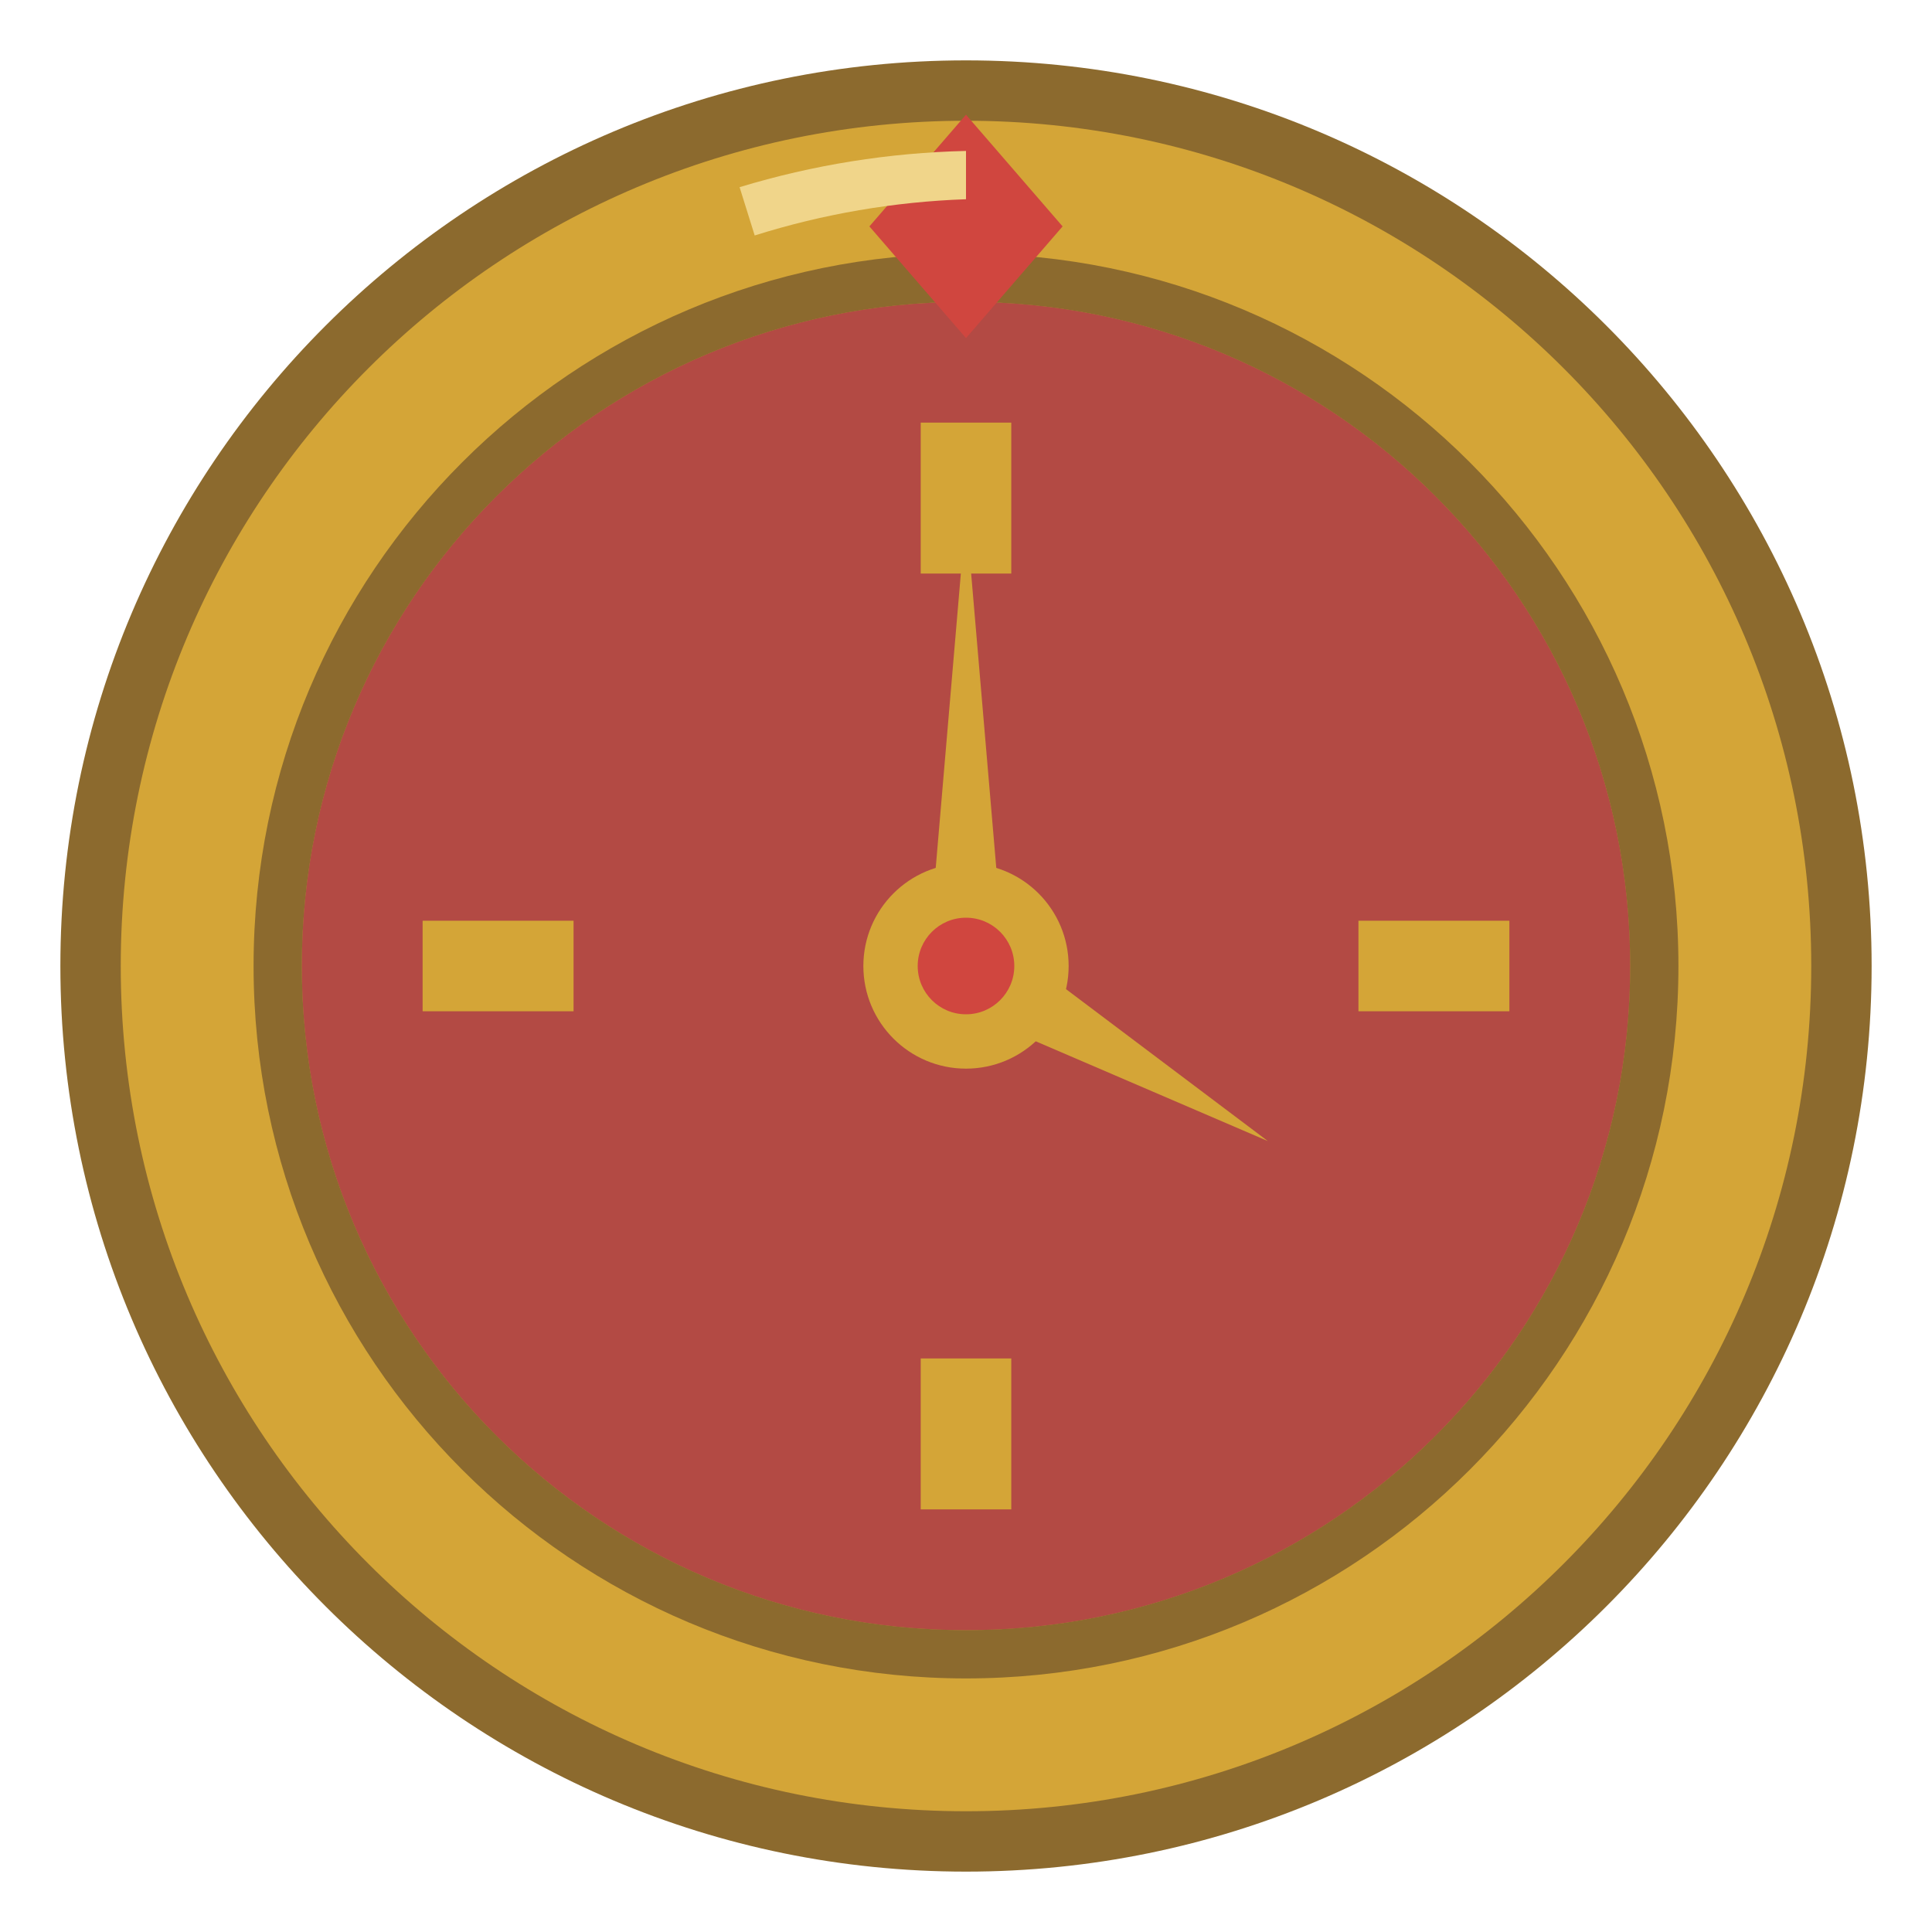
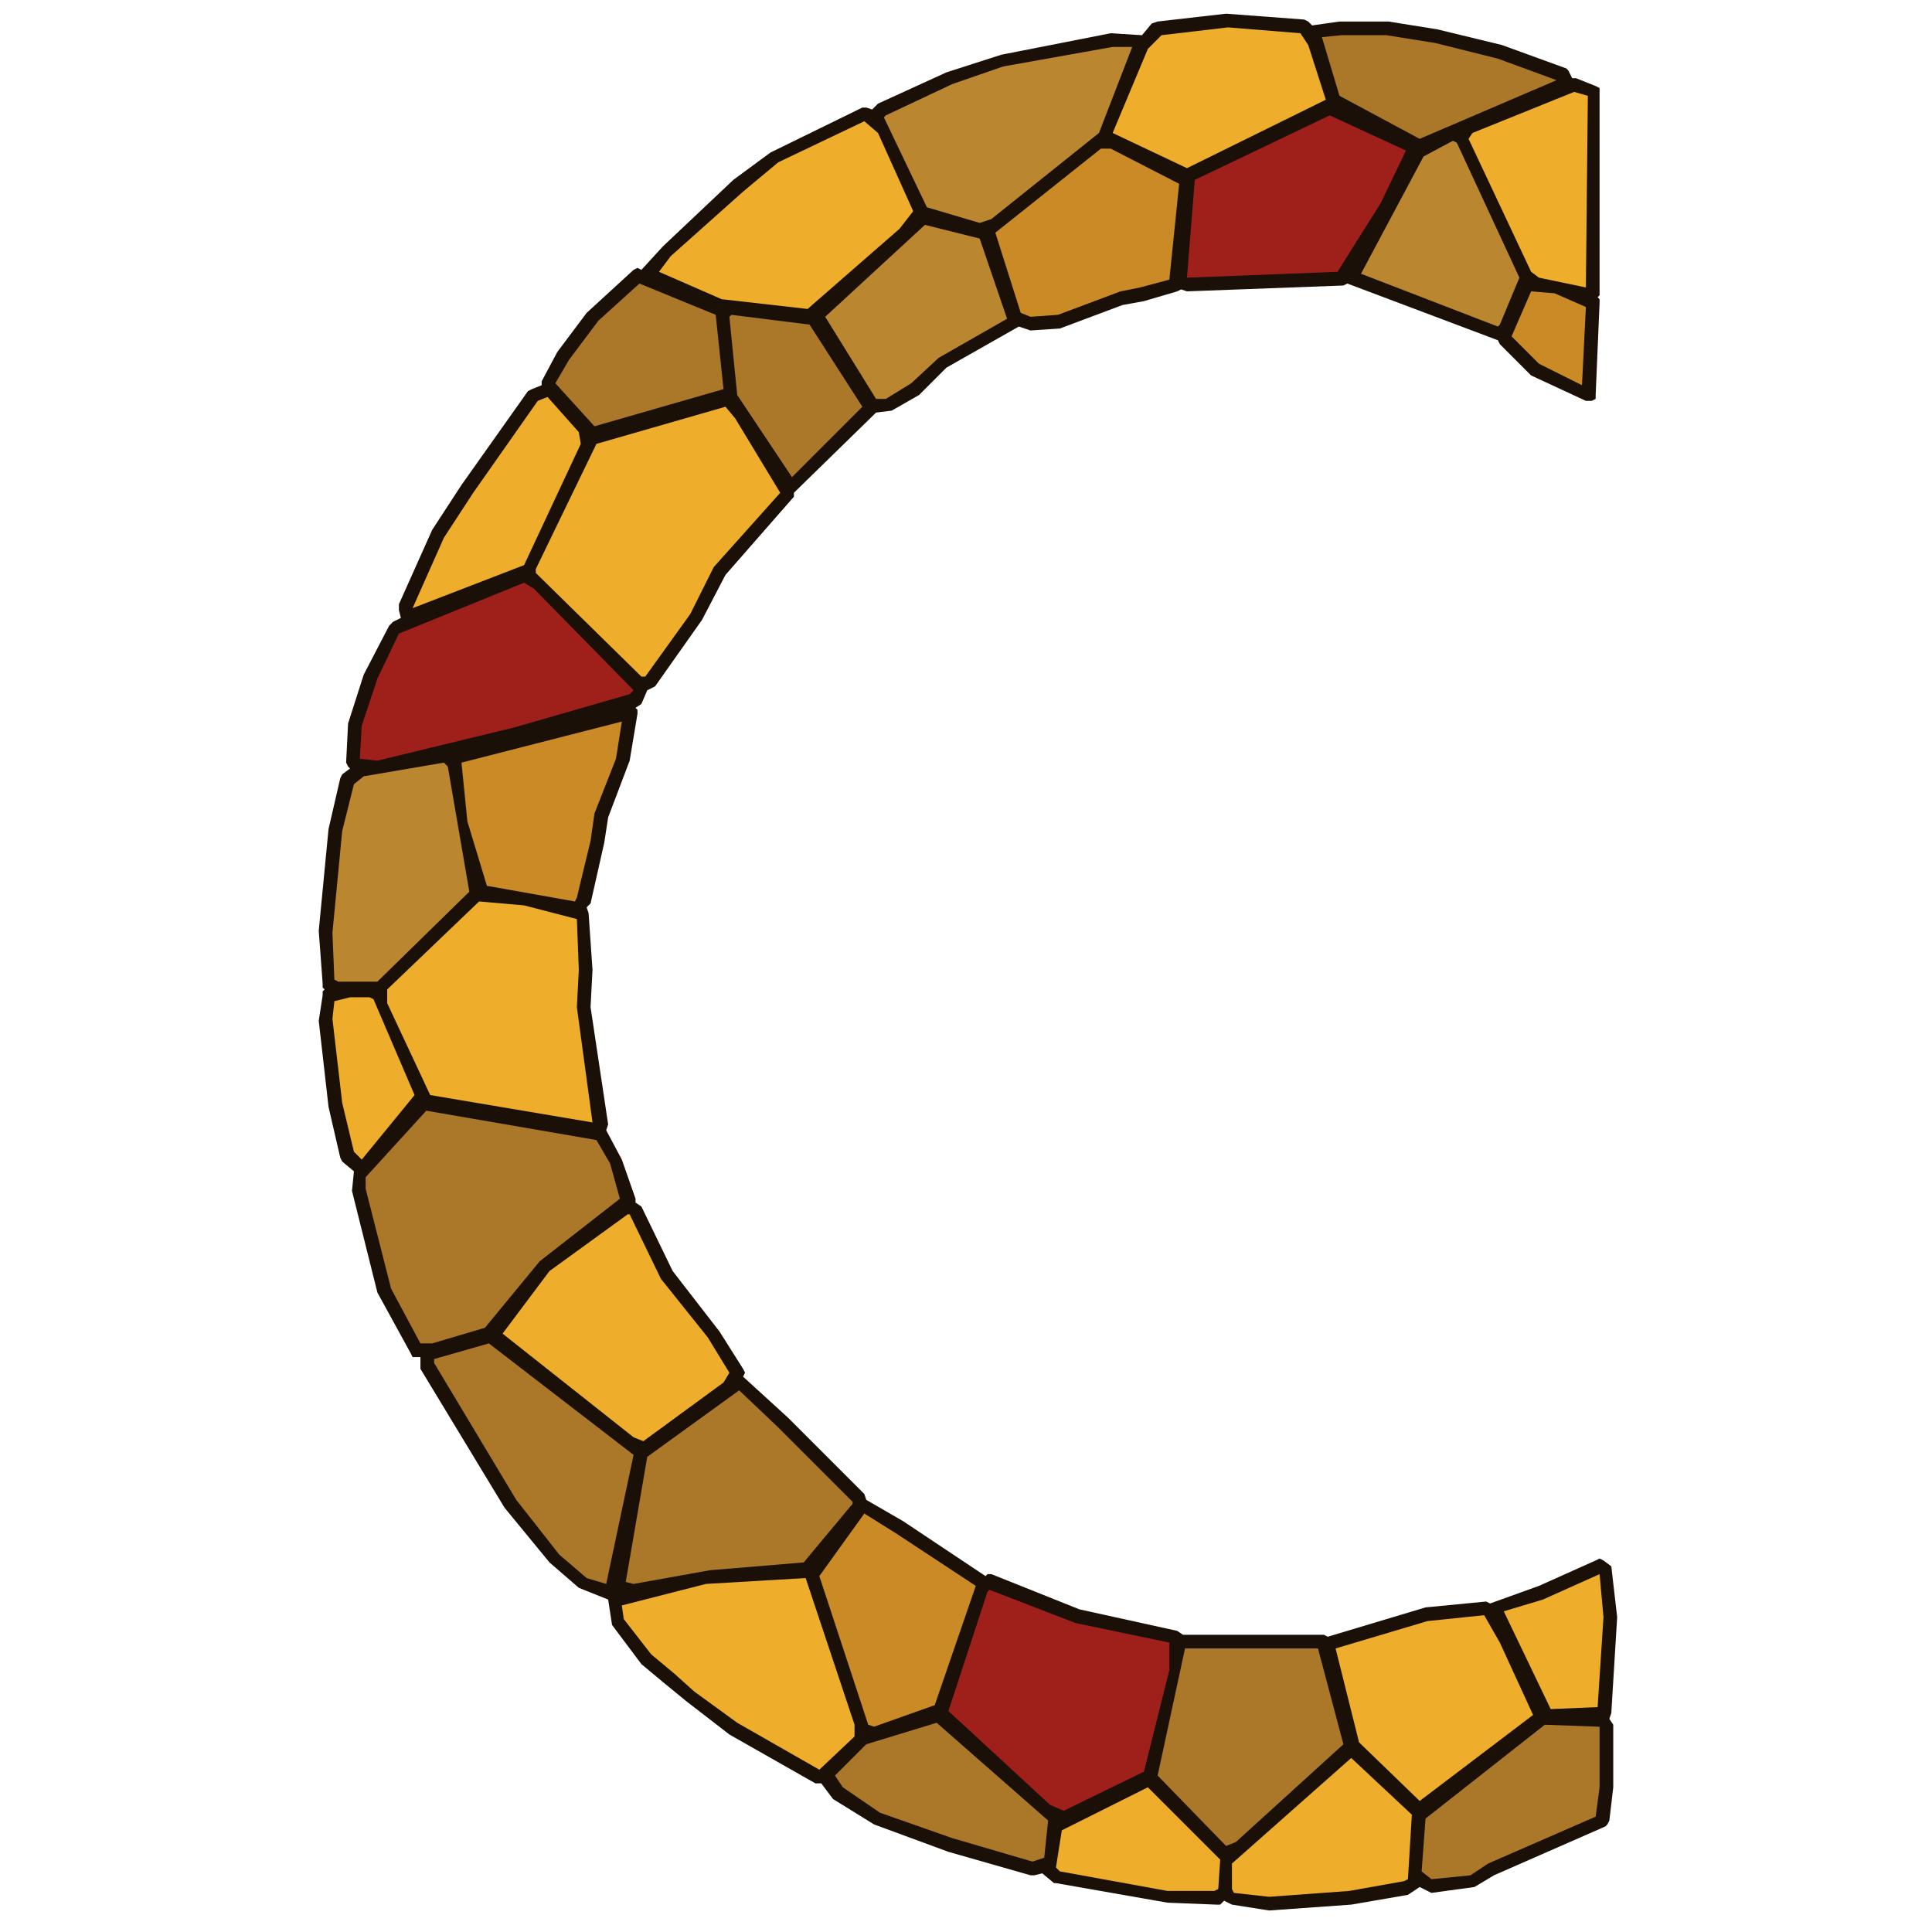
- <svg xmlns="http://www.w3.org/2000/svg" viewBox="0 0 64 64" width="256" height="256" role="img" aria-label="ChronoKi">
-   <path fill="#8c6a2e" d="M32 2a30 30 0 1 0 0 60a30 30 0 1 0 0-60z" />
-   <path fill="#d4a537" fill-rule="evenodd" d="M32 4a28 28 0 1 0 0 56a28 28 0 1 0 0-56zM32 10a22 22 0 1 1 0 44a22 22 0 1 1 0-44z" />
-   <path fill="#8c6a2e" fill-rule="evenodd" d="M32 8.4a23.6 23.6 0 1 0 0 47.2a23.6 23.6 0 1 0 0-47.2zM32 10a22 22 0 1 1 0 44a22 22 0 1 1 0-44z" />
-   <path fill="#b34a44" d="M32 10a22 22 0 1 0 0 44a22 22 0 1 0 0-44z" />
-   <path fill="#d4a537" d="M30.5 14h3v5h-3zM30.5 45h3v5h-3zM14 30.5h5v3h-5zM45 30.5h5v3h-5z" />
-   <path fill="#d0463f" d="M32 3.8l3.2 3.7-3.2 3.7-3.2-3.7z" />
-   <path fill="#f0d58a" d="M24.5 6.2a28 28 0 0 1 7.5-1.2v1.6a26.4 26.4 0 0 0-7 1.2z" />
-   <path fill="#d4a537" d="M30.6 33.4L32 17l1.4 16.4zM31.3 33.2L42 37.8L32.7 30.8z" />
-   <path fill="#d4a537" d="M32 28.6a3.4 3.4 0 1 0 0 6.8a3.4 3.4 0 1 0 0-6.8z" />
-   <path fill="#d0463f" d="M32 30.4a1.6 1.6 0 1 0 0 3.2a1.6 1.6 0 1 0 0-3.2z" />
+ <svg xmlns="http://www.w3.org/2000/svg" viewBox="-156 -4 988 988" width="256" height="256" role="img" aria-label="ChronoKi">
+   <path fill="#1a1008" d="M287 51L285 51L238 74L219 88L183 122L172 134L170 133L168 134L144 156L129 176L121 191L121 193L116 195L114 196L80 244L65 267L48 305L48 308L49 312L45 314L43 316L30 341L22 366L21 386L22 388L23 389L19 392L18 394L12 420L7 472L9 499L9 501L10 502L9 503L9 505L7 518L12 562L18 588L19 590L25 595L24 605L37 657L54 688L55 690L59 690L59 696L102 767L125 795L140 808L155 814L157 827L172 847L184 857L195 866L217 883L261 908L263 908L264 908L270 916L291 929L329 943L371 955L373 955L377 954L383 959L384 959L441 969L466 970L468 970L470 968L474 970L493 973L535 970L564 965L570 961L574 963L576 964L598 961L608 955L665 930L666 929L667 927L669 910L669 878L667 875L668 872L671 823L668 797L664 794L662 793L660 794L631 807L606 816L604 815L573 818L523 833L521 832L449 832L446 830L396 819L351 801L349 801L348 802L306 774L287 763L286 760L247 721L224 700L225 698L224 696L212 677L188 646L172 613L169 611L169 609L162 589L154 574L155 571L146 511L147 492L145 463L144 460L146 458L153 427L155 414L166 385L170 361L170 359L169 358L172 356L175 349L179 347L203 313L215 290L250 250L250 248L292 207L300 206L314 198L328 184L365 163L371 165L386 164L418 152L429 150L446 145L448 144L451 145L531 142L533 141L610 170L611 172L627 188L655 201L657 201L658 201L660 200L660 198L662 151L662 149L661 148L662 147L662 145L662 43L662 41L660 40L650 36L648 36L646 32L645 31L612 19L579 11L554 7L529 7L515 9L513 7L511 6L471 3L436 7L433 8L428 14L412 13L356 24L328 33L293 49L290 52Z" />
+   <path fill="#eeae2c" d="M242 79L224 94L187 127L181 135L213 149L257 154L304 113L311 104L293 64L286 58ZM55 307L112 285L141 223L140 217L124 199L119 201L86 248L71 271ZM172 342L174 342L197 310L209 286L243 248L220 210L215 204L149 223L118 287L118 289ZM64 556L147 570L139 511L140 492L139 466L112 459L89 457L42 502L42 509ZM25 585L29 589L56 556L35 507L33 506L23 506L15 508L14 517L19 560ZM173 733L214 703L217 698L206 680L182 650L166 617L165 617L125 646L101 678L168 731ZM189 852L199 861L221 877L263 901L281 884L281 878L256 803L205 806L162 817L163 824L177 842ZM431 21L413 64L451 82L522 47L513 19L509 13L472 10L438 14ZM631 138L655 143L656 45L649 43L597 64L595 67L627 135ZM661 869L664 823L662 801L633 814L613 820L637 870ZM570 917L628 873L611 836L603 822L574 825L527 839L539 887ZM475 964L493 966L534 963L562 958L564 957L566 924L535 895L474 949L474 962ZM465 963L467 962L468 947L431 910L387 932L384 951L386 953L441 963Z" />
+   <path fill="#ab7728" d="M640 37L610 26L578 18L553 14L530 14L520 15L529 45L570 67ZM135 180L128 192L148 214L214 195L210 157L171 141L150 160ZM249 240L285 204L258 162L218 157L217 158L221 198ZM31 604L44 655L59 683L65 683L92 675L120 641L161 609L156 591L149 579L62 564L31 598ZM130 791L144 803L154 806L168 740L94 683L66 691L66 693L108 763ZM175 741L164 805L168 806L207 799L255 795L280 765L280 764L242 726L222 707ZM471 940L476 938L531 888L518 839L450 839L436 904ZM372 948L378 946L380 927L323 877L287 888L271 904L275 910L294 923L331 936ZM571 953L576 957L596 955L605 949L660 925L662 910L662 879L661 879L634 878L573 926Z" />
+   <path fill="#ba8730" d="M357 30L331 39L297 55L296 56L318 102L345 110L351 108L406 64L423 20L413 20ZM540 136L610 163L611 162L621 138L589 69L587 68L572 76ZM266 158L292 200L297 200L310 192L324 179L359 159L345 118L317 111ZM25 397L19 421L14 473L15 497L17 498L37 498L84 452L73 388L71 386L30 393Z" />
+   <path fill="#9f1f1b" d="M524 55L455 88L451 138L528 135L550 100L563 73ZM112 294L48 320L37 343L29 367L28 384L37 385L107 368L166 351L168 349L117 297ZM381 919L388 922L429 902L442 850L442 836L394 826L350 809L349 810L329 871Z" />
+   <path fill="#ca8a26" d="M407 72L353 115L366 156L371 158L385 157L417 145L427 143L442 139L447 90L412 72ZM631 182L653 193L655 153L639 146L627 145L617 168ZM83 416L93 449L138 457L139 455L146 426L148 412L159 384L162 365L80 386ZM288 878L291 879L322 868L343 807L302 780L286 770L263 802Z" />
</svg>
